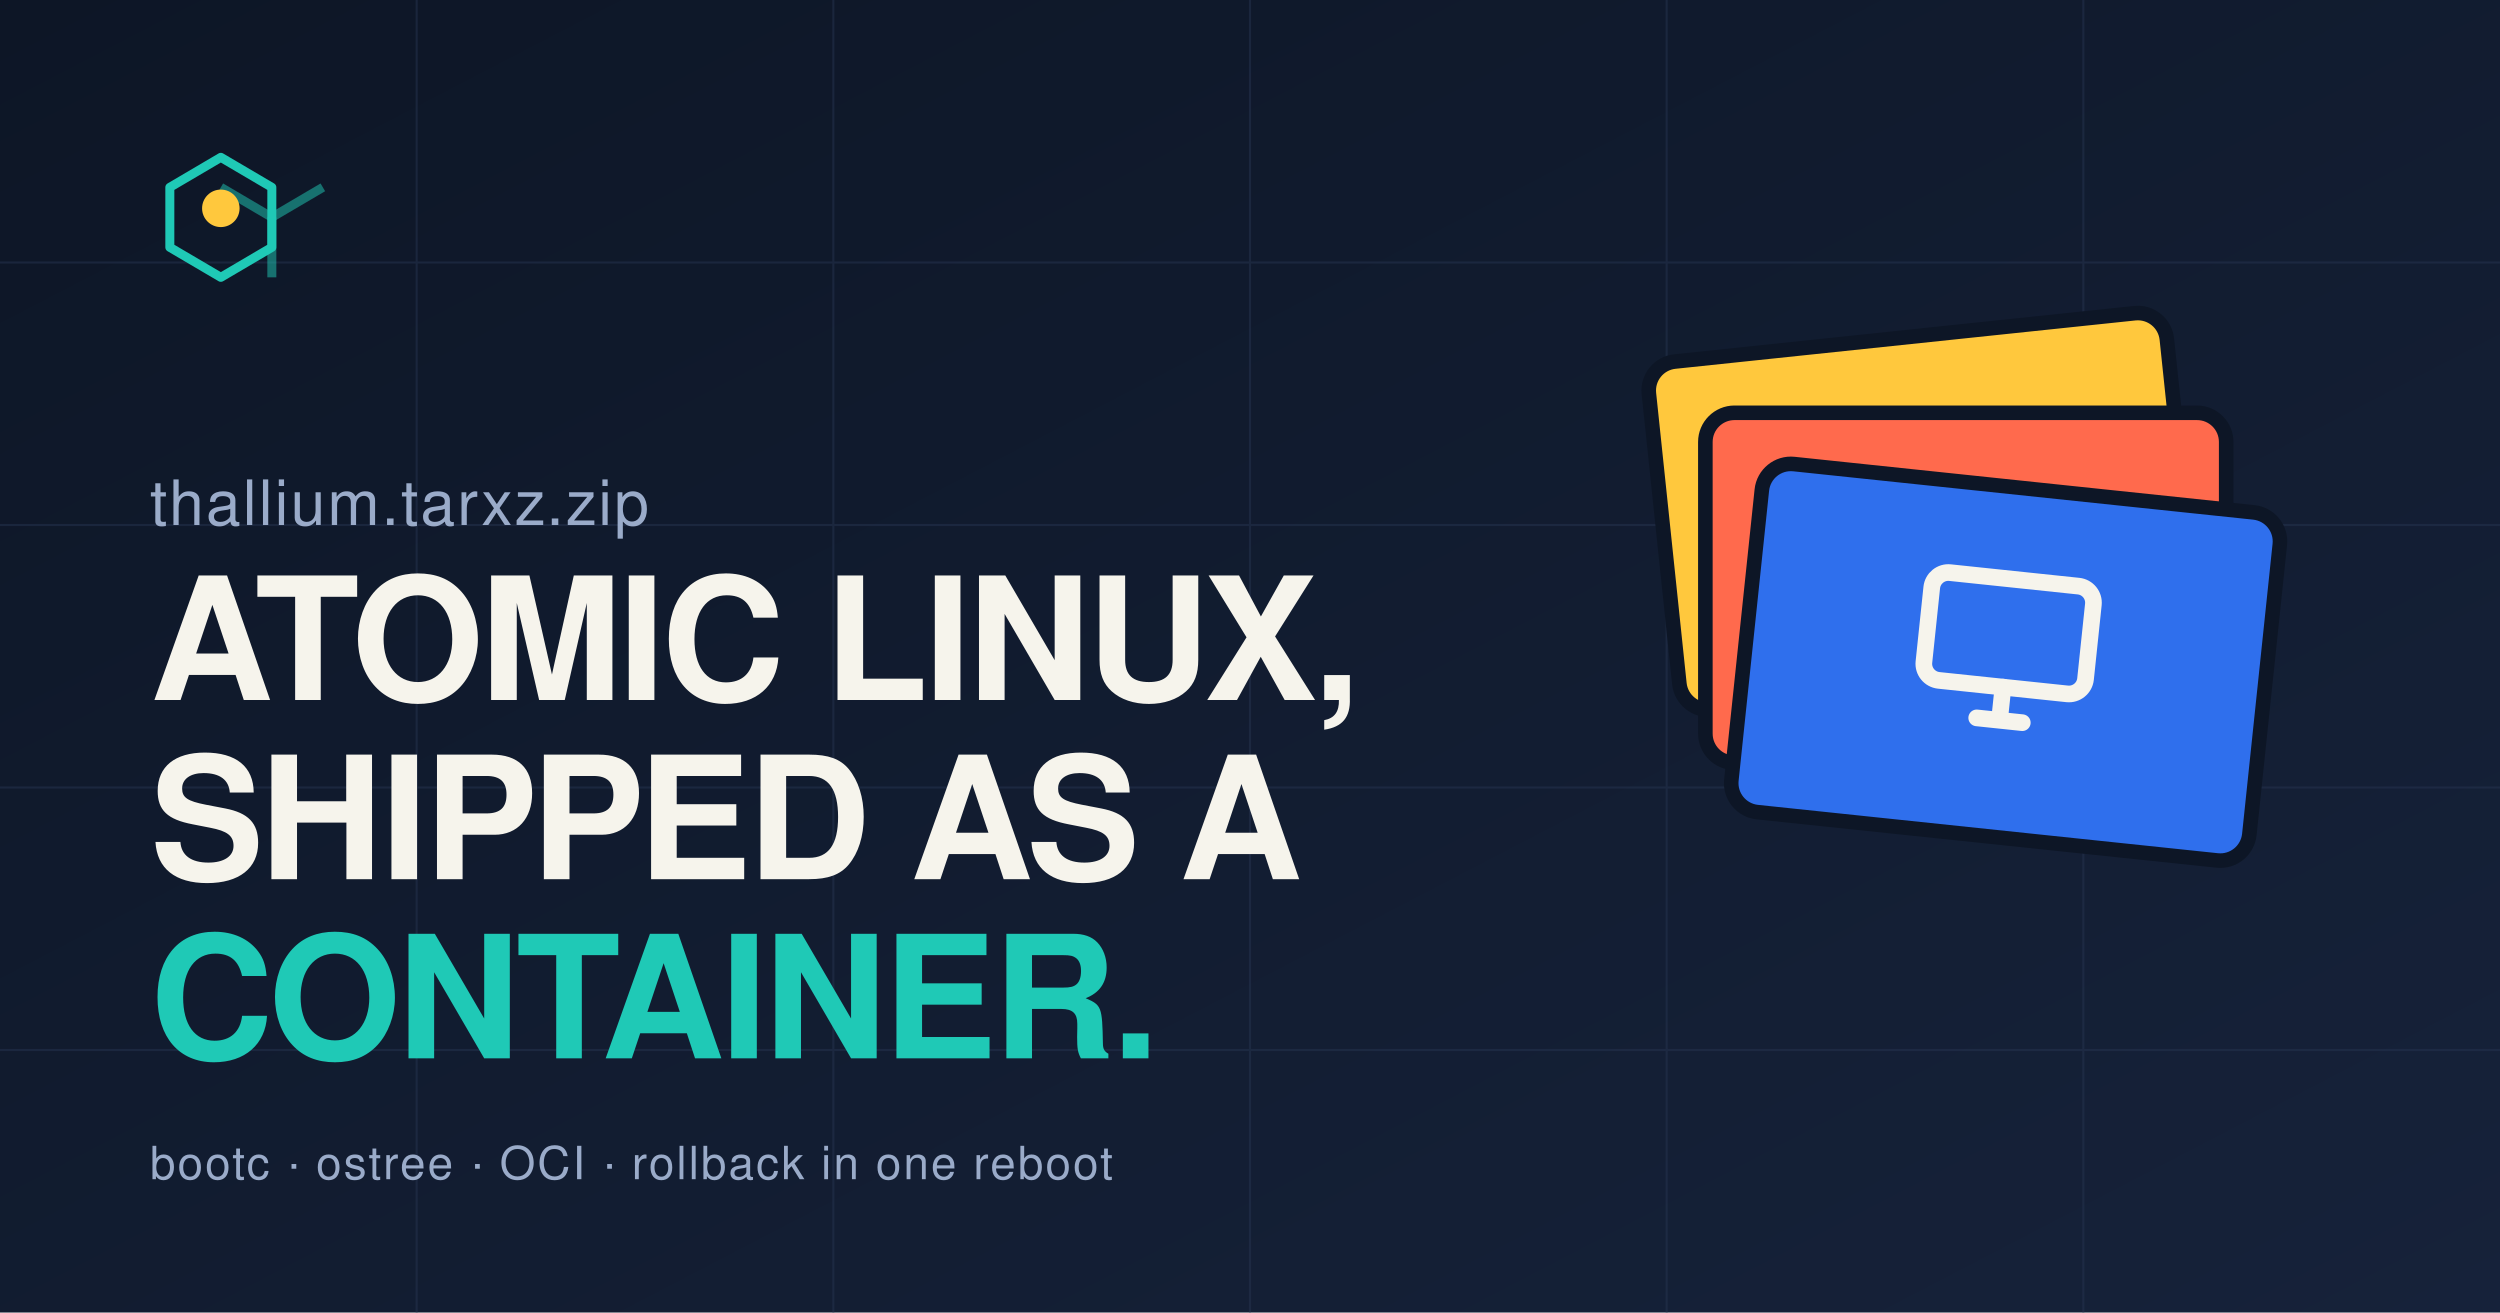
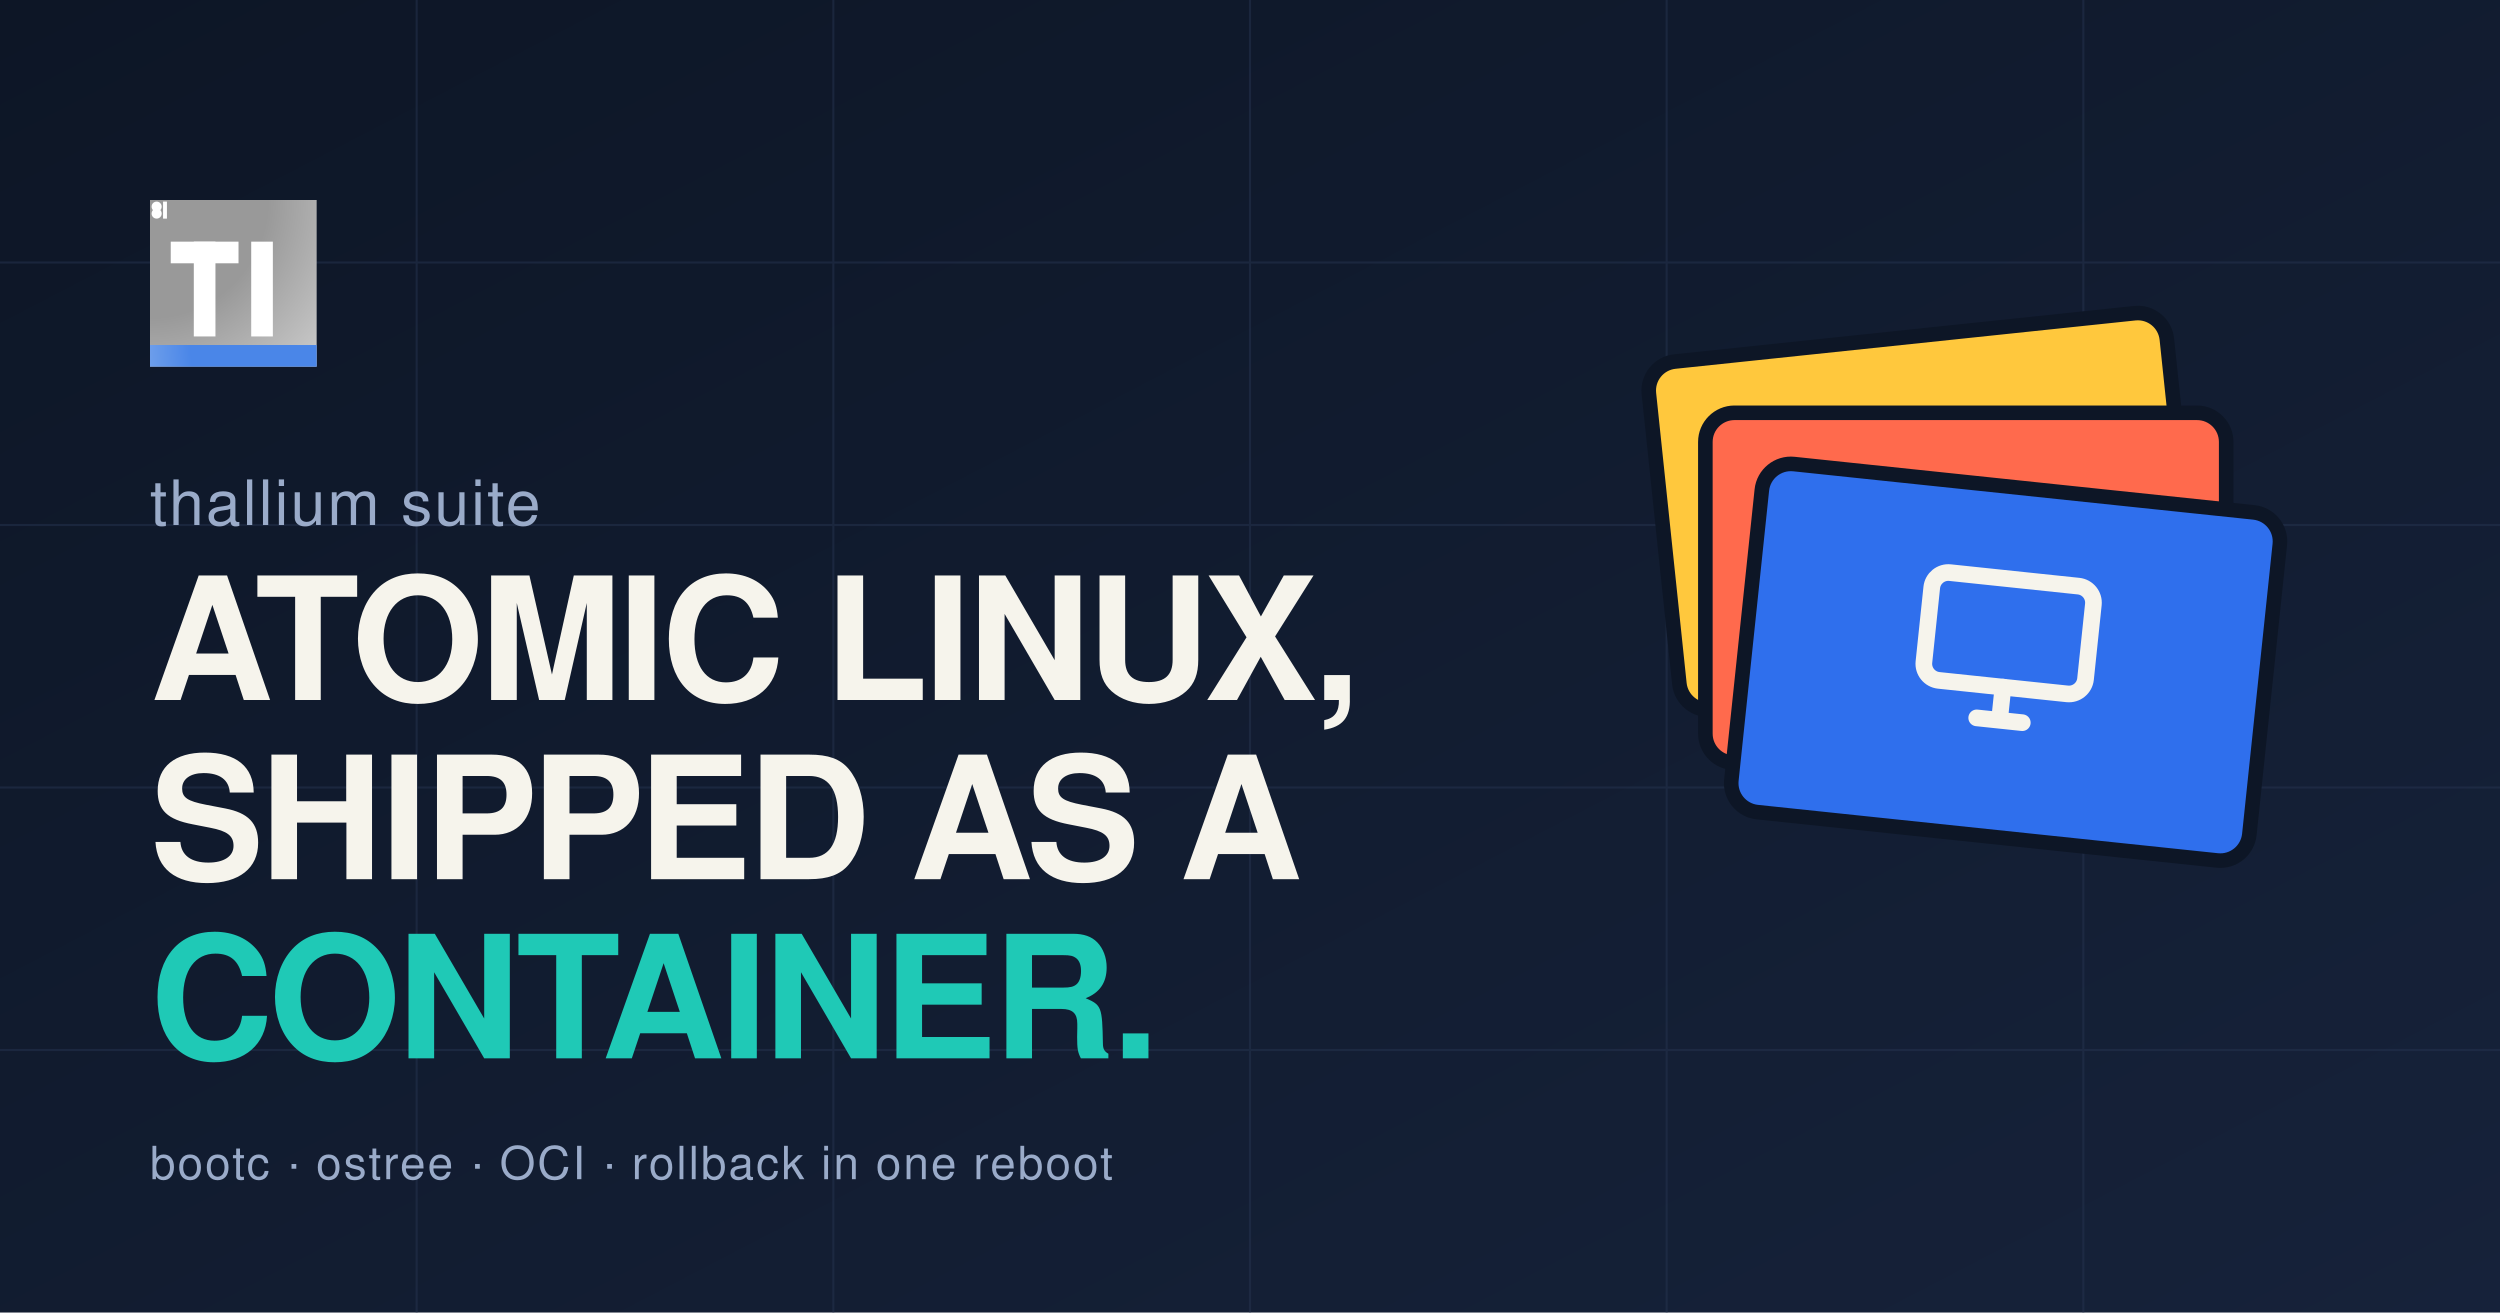
<svg xmlns="http://www.w3.org/2000/svg" width="1200" height="630" viewBox="0 0 1200 630">
  <defs>
    <linearGradient id="bg" x1="0" y1="0" x2="1" y2="1">
      <stop offset="0" stop-color="#0d1626" />
      <stop offset="1" stop-color="#16223a" />
    </linearGradient>
+     <radialGradient id="logoGrad1" gradientUnits="userSpaceOnUse" gradientTransform="matrix(36.84623 0.0 0.0 36.84623 0.0 0.0)" spreadMethod="pad" cx="0.0" cy="0.0" fx="0.0" fy="0.0" r="36.846">
+       <stop offset="0.0" stop-color="#999999" />
+       <stop offset="0.5" stop-color="#999999" />
+       <stop offset="1.0" stop-color="#cccccc" />
+     </radialGradient>
+     <radialGradient id="logoGrad2" gradientUnits="userSpaceOnUse" gradientTransform="matrix(0.0 31.11373 -31.11373 0.0 0.0 0.0)" spreadMethod="pad" cx="26.847" cy="-30.855" fx="26.847" fy="-30.855" r="31.114">
+       <stop offset="0.0" stop-color="#4a86e8" />
+       <stop offset="0.5" stop-color="#4a86e8" />
+       <stop offset="0.75" stop-color="#4a86e8" />
+       <stop offset="1.0" stop-color="#6d9eeb" />
+     </radialGradient>
  </defs>
  <rect width="1200" height="630" fill="url(#bg)" />
  <g stroke="#25334f" stroke-width="1" opacity=".5">
    <path d="M0 126h1200M0 252h1200M0 378h1200M0 504h1200" />
    <path d="M200 0v630M400 0v630M600 0v630M800 0v630M1000 0v630" />
+   </g>
+   <g transform="translate(72 96) scale(0.08333)">
+     <rect width="960" height="960" fill="url(#logoGrad1)" />
+     <path fill="#ffffff" d="m9.189 38.257c0 -16.055 13.015 -29.071 29.071 -29.071c7.71 0 15.104 3.063 20.556 8.515c5.452 5.452 8.515 12.846 8.515 20.556c0 16.055 -13.015 29.071 -29.071 29.071c-16.055 0 -29.071 -13.015 -29.071 -29.071z" />
+     <path fill="#ffffff" d="m9.189 78.189c0 -16.055 13.015 -29.071 29.071 -29.071c7.71 0 15.104 3.063 20.556 8.515c5.452 5.452 8.515 12.846 8.515 20.556c0 16.055 -13.015 29.071 -29.071 29.071c-16.055 0 -29.071 -13.015 -29.071 -29.071z" />
+     <path fill="#ffffff" d="m75.201 9.187l22.394 0l0 98.079l-22.394 0z" />
+     <path fill="#ffffff" d="m252.331 239.921l124.693 0l0 546.079l-124.693 0z" />
+     <path fill="#ffffff" d="m509.889 239.921l0 124.693l-390.425 0l0 -124.693z" />
+     <path fill="#ffffff" d="m582.975 239.921l124.693 0l0 546.079l-124.693 0z" />
+     <path fill="url(#logoGrad2)" d="m960.002 835.307l0 124.693l-960.0 0l0 -124.693z" />
  </g>
  <g transform="translate(790 175) rotate(-6)">
    <rect width="250" height="168" rx="14" fill="#ffc83d" stroke="#0d1626" stroke-width="7" />
    <g transform="translate(26 26) rotate(6)">
      <rect width="250" height="168" rx="14" fill="#ff6a4d" stroke="#0d1626" stroke-width="7" />
    </g>
    <g transform="translate(52 52) rotate(12)">
      <rect width="250" height="168" rx="14" fill="#2f6fed" stroke="#0d1626" stroke-width="7" />
      <g stroke="#f6f4ec" stroke-width="8" stroke-linecap="round" stroke-linejoin="round" fill="none" transform="translate(86 44)">
        <rect width="78" height="52" rx="8" />
        <path d="M28 68h22M39 52v16" />
      </g>
    </g>
  </g>
-   <g transform="translate(72 96)">
-     <g fill="none" stroke="#1fc9b6" stroke-width="6" stroke-linejoin="round">
-       <path d="M0 -34 34 -14v40L0 46l-34-20v-40L0 -34Z" transform="translate(34 4) scale(.72)" />
-       <path d="M0 -14 34 6l34-20" transform="translate(34 4) scale(.72)" opacity=".5" />
-       <path d="M34 6v40" transform="translate(34 4) scale(.72)" opacity=".5" />
-     </g>
-     <circle cx="34" cy="4" r="9" fill="#ffc83d" />
-   </g>
-   <text x="72" y="252" font-family="Helvetica, Arial, sans-serif" font-size="30" fill="#9aabc9" letter-spacing="1">thallium.tarxz.zip</text>
+   <text x="72" y="252" font-family="Helvetica, Arial, sans-serif" font-size="30" fill="#9aabc9" letter-spacing="1">thallium suite</text>
  <g font-family="Helvetica, Arial, sans-serif" font-weight="bold" fill="#f6f4ec">
    <text x="72" y="336" font-size="82" letter-spacing="-2">ATOMIC LINUX,</text>
    <text x="72" y="422" font-size="82" letter-spacing="-2">SHIPPED AS A</text>
  </g>
  <text x="72" y="508" font-family="Helvetica, Arial, sans-serif" font-weight="bold" font-size="82" letter-spacing="-2" fill="#1fc9b6">CONTAINER.</text>
  <text x="72" y="566" font-family="Helvetica, Arial, sans-serif" font-size="22" fill="#9aabc9" letter-spacing="1">bootc · ostree · OCI · rollback in one reboot</text>
</svg>
